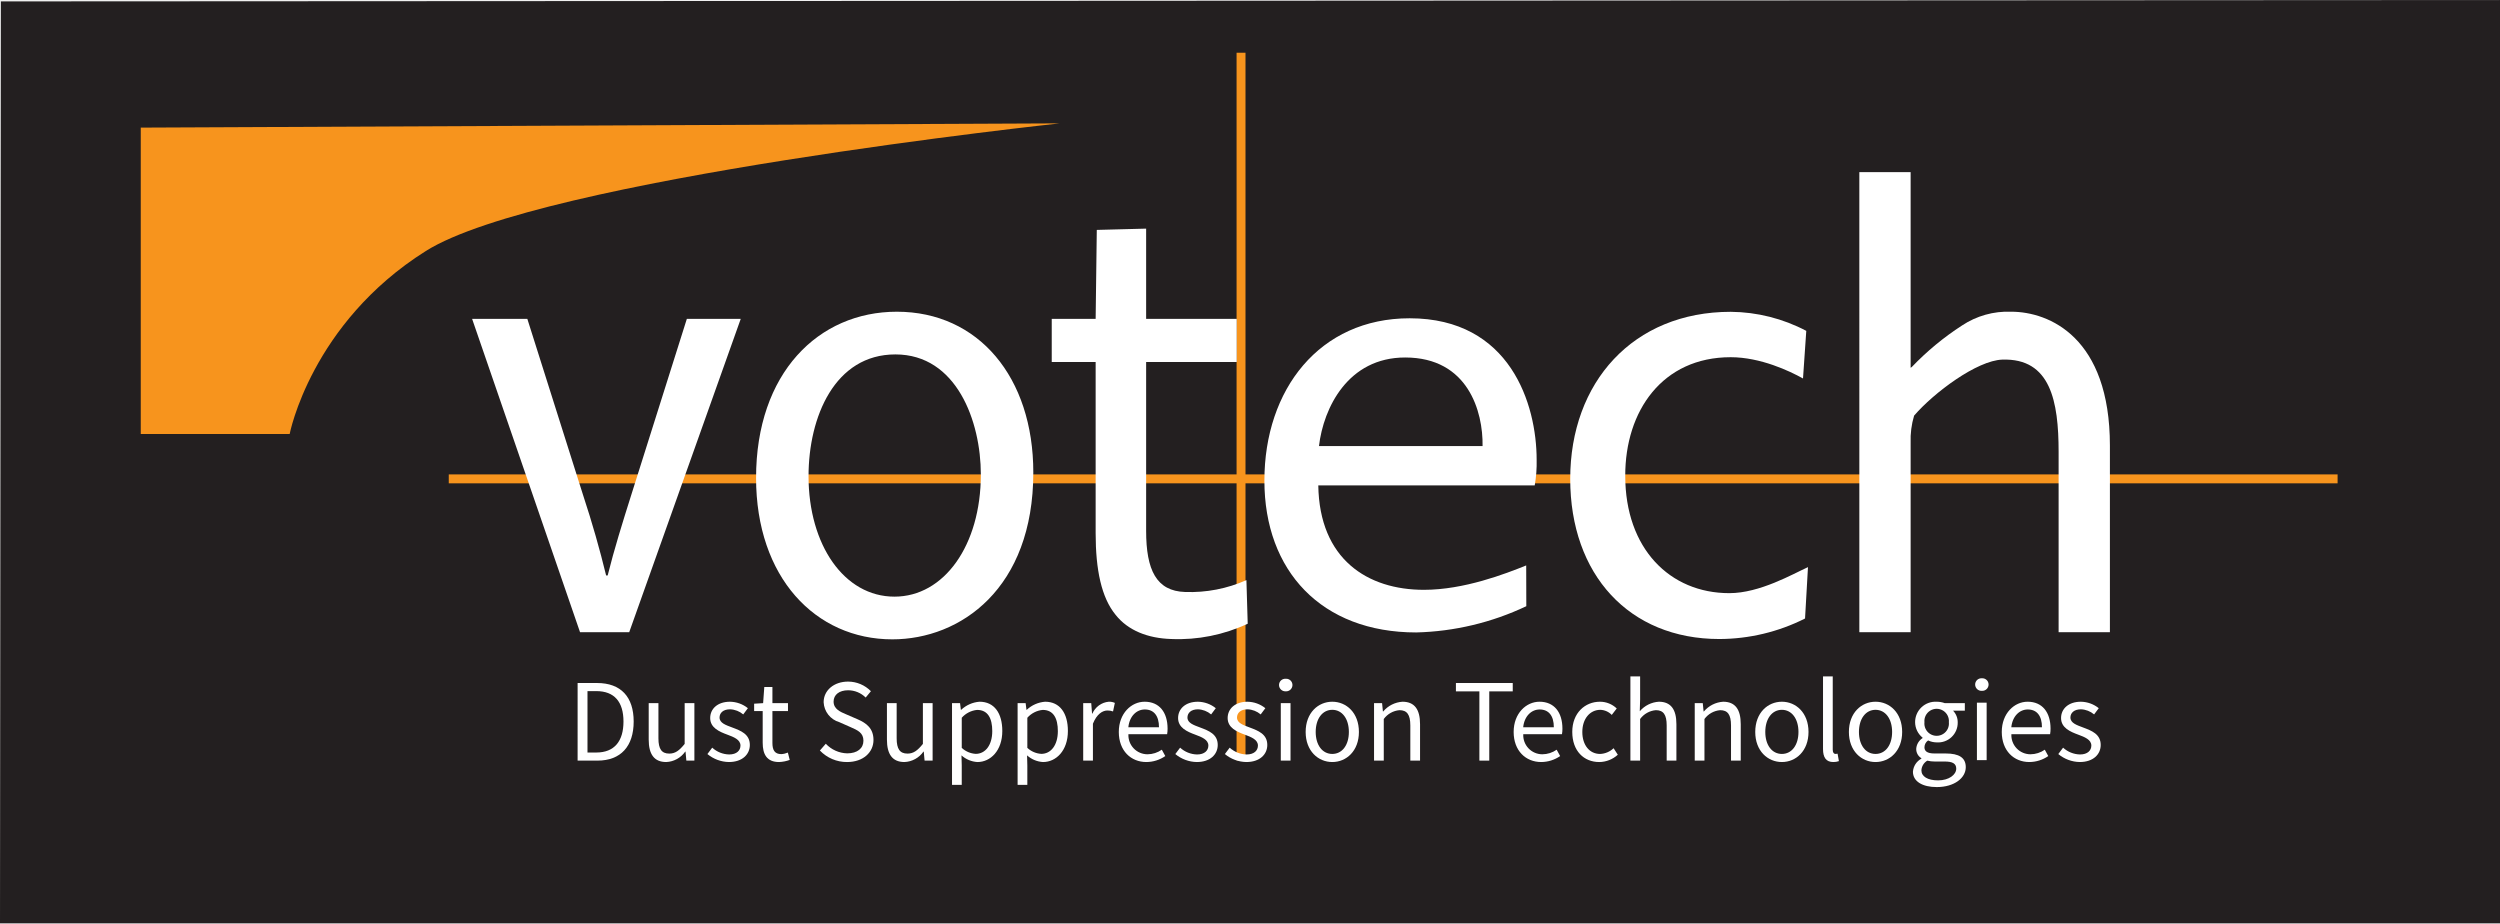
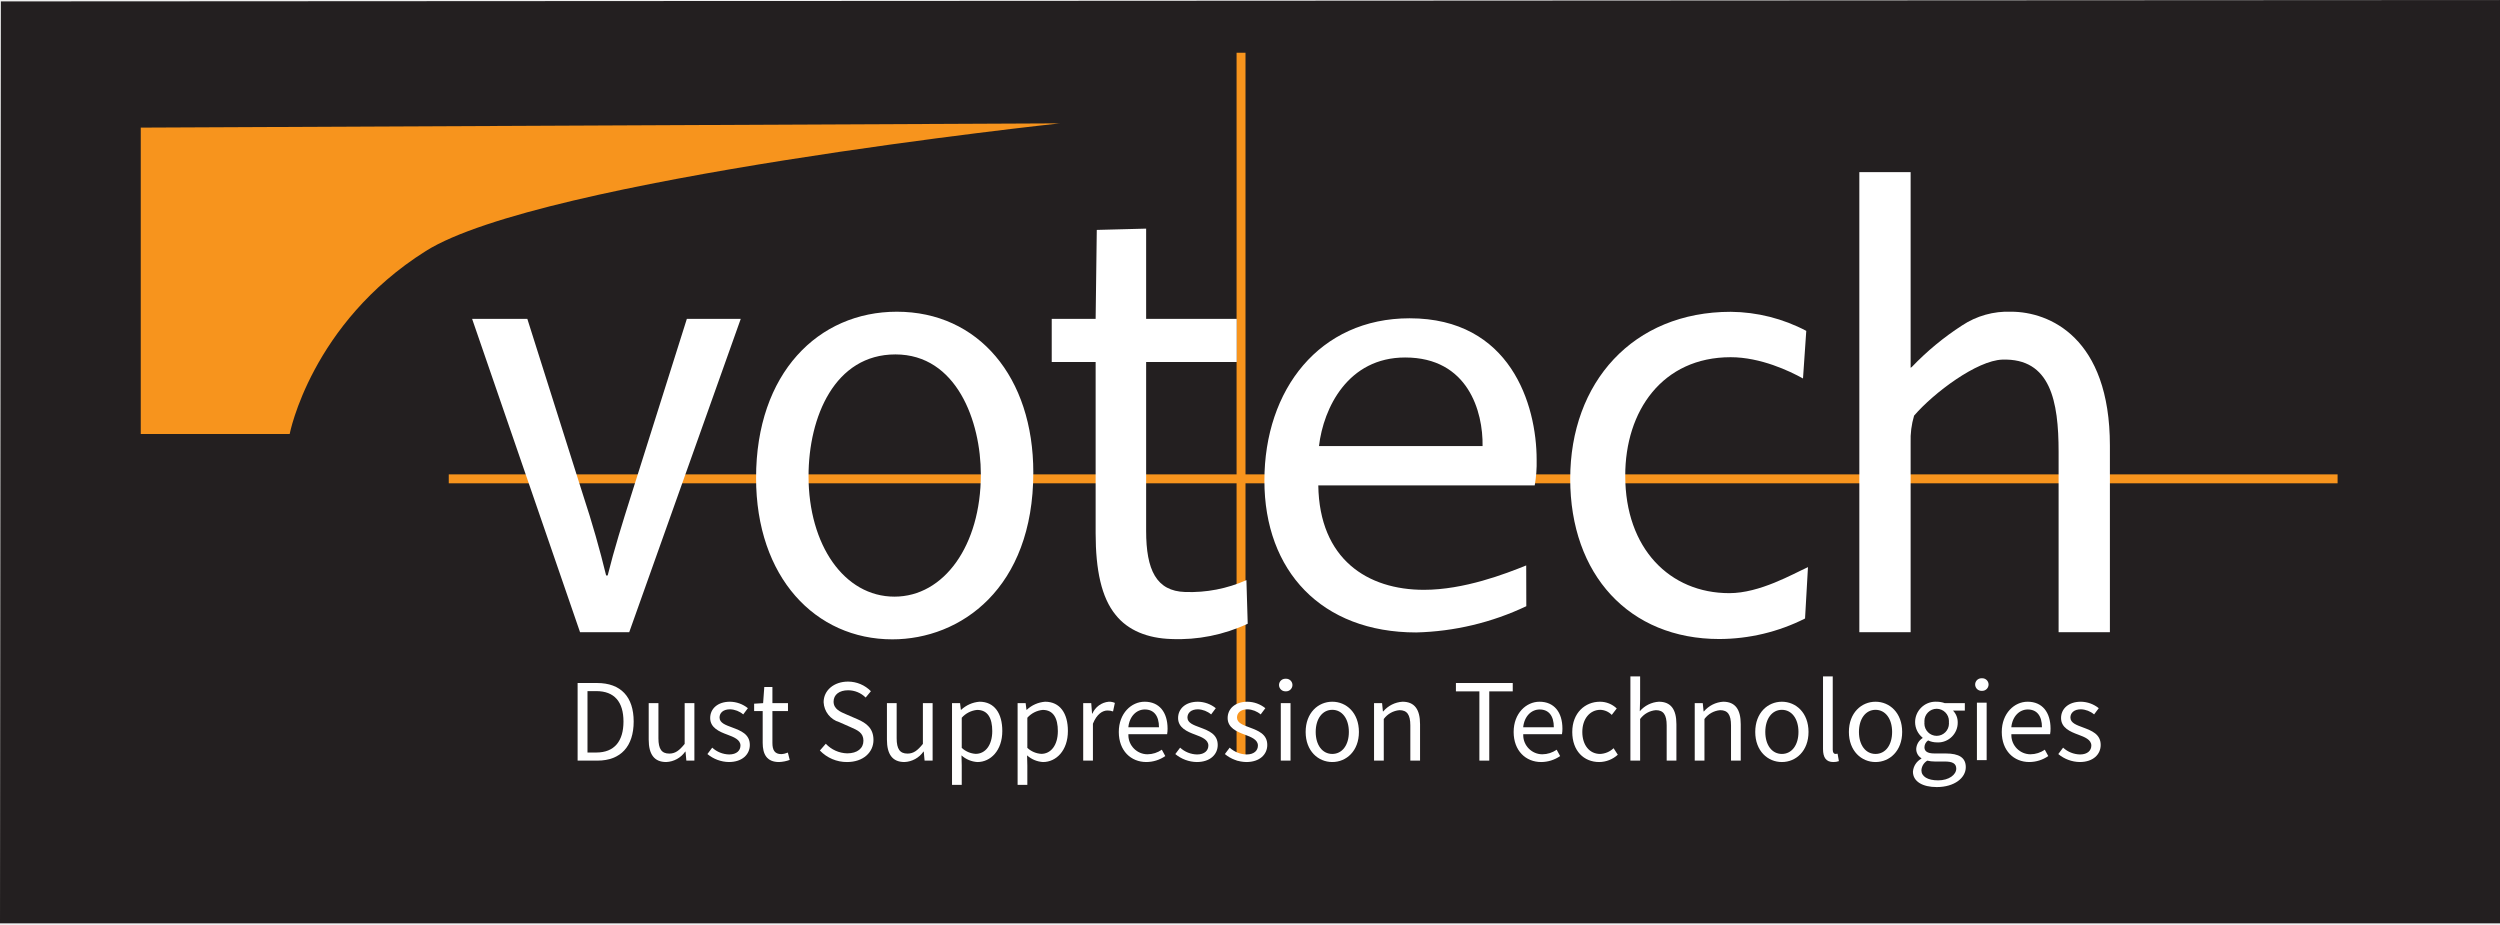
- <svg xmlns="http://www.w3.org/2000/svg" xmlns:xlink="http://www.w3.org/1999/xlink" height="147.735" viewBox="0 0 400 147.735" width="400">
-   <symbol id="a" viewBox="0 0 1.429 113.21">
-     <path d="m0 0h1.429v113.21h-1.429z" fill="#f7941d" />
-   </symbol>
-   <symbol id="b" viewBox="0 0 7.309 9.423">
-     <path d="m0 5.827v-5.827h1.556v5.626c0 1.713.517 2.446 1.735 2.446.94 0 1.592-.467 2.462-1.55v-6.522h1.556v9.196h-1.285l-.131-1.44h-.052a3.904 3.904 0 0 1 -3.033 1.667c-1.938 0-2.808-1.25-2.808-3.596" fill="#fff" />
-   </symbol>
-   <symbol id="c" viewBox="0 0 6.786 9.65">
-     <path d="m0 8.374.769-1.024a4.142 4.142 0 0 0 2.714 1.089c1.207 0 1.807-.643 1.807-1.428 0-.946-1.085-1.365-2.103-1.743-1.288-.471-2.742-1.105-2.742-2.656 0-1.472 1.179-2.611 3.172-2.611a4.662 4.662 0 0 1 2.859 1.034l-.744.997a3.461 3.461 0 0 0 -2.097-.819c-1.158 0-1.693.618-1.693 1.319 0 .874 1 1.207 2.042 1.595 1.326.5 2.804 1.04 2.804 2.79 0 1.492-1.184 2.733-3.355 2.733a5.52 5.52 0 0 1 -3.431-1.276" fill="#fff" />
-   </symbol>
-   <symbol id="d" viewBox="0 0 7.804 9.65">
-     <path d="m0 4.837c0-2.993 2.018-4.837 4.134-4.837 2.346 0 3.67 1.685 3.67 4.316a4.872 4.872 0 0 1 -.073.883h-6.193a3.057 3.057 0 0 0 3.056 3.211 4.024 4.024 0 0 0 2.289-.734l.557 1.02a5.403 5.403 0 0 1 -3.037.954c-2.451 0-4.403-1.792-4.403-4.813m6.429-.753c0-1.843-.829-2.845-2.267-2.845-1.293 0-2.448 1.038-2.637 2.845z" fill="#fff" />
-   </symbol>
-   <symbol id="e" viewBox="0 0 2.149 13.097">
-     <path d="m0 1.005a1.001 1.001 0 0 1 1.075-1.005 1.001 1.001 0 0 1 1.075 1.005 1.015 1.015 0 0 1 -1.075 1.006 1.015 1.015 0 0 1 -1.075-1.006m.284 2.896h1.556v9.196h-1.556z" fill="#fff" />
-   </symbol>
-   <symbol id="f" viewBox="0 0 8.523 9.65">
-     <path d="m0 4.837c0-3.069 2.007-4.837 4.261-4.837s4.261 1.769 4.261 4.837c0 3.044-2.007 4.813-4.261 4.813s-4.261-1.768-4.261-4.813m6.915 0c0-2.107-1.072-3.542-2.654-3.542s-2.654 1.435-2.654 3.542 1.072 3.517 2.654 3.517 2.654-1.41 2.654-3.517" fill="#fff" />
-   </symbol>
-   <symbol id="g" viewBox="0 0 7.361 9.423">
-     <path d="m0 .228h1.286l.131 1.326h.052a4.389 4.389 0 0 1 3.084-1.553c1.938 0 2.808 1.25 2.808 3.596v5.827h-1.556v-5.626c0-1.713-.519-2.446-1.735-2.446a3.487 3.487 0 0 0 -2.514 1.412v6.66h-1.556z" fill="#fff" />
-   </symbol>
-   <path d="m400 0-399.859.225-.141 147.51h400z" fill="#231f20" />
-   <use height="113.21" transform="matrix(0 -1 2.6695 0 71.80113 77.32906)" width="1.429" xlink:href="#a" />
-   <use height="113.21" transform="translate(197.8521 8.43922)" width="1.429" xlink:href="#a" />
-   <g fill="#fff">
-     <path d="m84.371 51.015 8.895 28.112c1.528 4.647 2.702 8.787 3.714 12.949h.246c1.038-4.163 2.338-8.335 3.796-12.949l8.874-28.112h8.624l-17.846 50.139h-7.867l-17.271-50.139z" />
-     <path d="m165.33 75.603c0 18.569-11.653 26.692-22.555 26.692-12.302 0-21.804-9.911-21.804-25.829 0-16.78 9.979-26.591 22.524-26.591 13.039 0 21.835 10.456 21.835 25.728m-35.964.583c0 10.999 5.7 19.277 13.749 19.277 7.909 0 13.82-8.169 13.82-19.549 0-8.482-3.866-19.207-13.671-19.207-9.688 0-13.898 9.973-13.898 19.479" />
-     <path d="m183.382 36.58v14.435h14.493v6.907h-14.493v27.022c0 6.246 1.629 9.632 6.238 9.775a22.181 22.181 0 0 0 9.807-1.899l.206 6.975a26.211 26.211 0 0 1 -12.226 2.447c-3.788-.113-6.94-1.382-8.903-3.86-2.272-2.766-3.201-7.188-3.201-13.079v-27.381h-7.025v-6.907h7.025l.183-14.229z" />
-     <path d="m210.927 77.664c.177 11.831 7.882 16.708 16.9 16.708 6.426 0 13.046-2.563 16.365-3.904l.018 6.524a43.631 43.631 0 0 1 -17.607 4.2c-15.174 0-24.299-9.852-24.299-24.291 0-14.586 8.816-25.976 23.236-25.976 16.111 0 20.323 13.775 20.323 22.635a20.845 20.845 0 0 1 -.307 4.103zm26.285-6.296c.09-5.515-2.316-14.169-12.387-14.169-9.168 0-13.072 8.077-13.789 14.169z" />
-     <path d="m288.807 98.961a30.632 30.632 0 0 1 -13.715 3.282c-14.418 0-23.857-10.29-23.857-25.62 0-15.455 10.051-26.733 25.686-26.733a26.396 26.396 0 0 1 12.084 3.048l-.524 7.619c-2.13-1.189-6.793-3.404-11.576-3.404-10.906 0-16.888 8.575-16.866 18.989 0 11.618 7.121 18.763 16.654 18.763 4.871 0 10.126-3.05 12.583-4.165z" />
-     <path d="m297.494 27.543h8.207v31.302l.188-.126a44.552 44.552 0 0 1 8.033-6.641 13.269 13.269 0 0 1 7.855-2.204c6.115 0 15.808 4.12 15.808 21.421v29.859h-8.207v-28.862c0-8.095-1.291-15.008-9.006-14.754-4.055.134-10.943 5.282-14.117 8.966a13.502 13.502 0 0 0 -.553 4.345v30.305h-8.207z" />
-     <path d="m92.418 109.282h3.106c3.818 0 5.864 2.219 5.864 6.164 0 3.944-2.047 6.253-5.795 6.253h-3.176zm2.989 11.121c2.902 0 4.35-1.819 4.35-4.957 0-3.139-1.448-4.868-4.35-4.868h-1.409v9.826z" />
+ <svg xmlns="http://www.w3.org/2000/svg" clip-rule="evenodd" fill-rule="evenodd" stroke-linejoin="round" stroke-miterlimit="2" viewBox="0 0 500 185">
+   <g fill-rule="nonzero">
+     <path d="m400 0-399.859.225-.141 147.51h400z" fill="#231f20" transform="scale(1.25)" />
+     <path d="m0 0h1.429v113.21h-1.429z" fill="#f7941d" transform="matrix(0 -1.25 3.33687 0 89.7513 96.6612)" />
+     <path d="m247.315 10.549h1.786v141.512h-1.786z" fill="#f7941d" stroke-width="1.25" />
+     <g fill="#fff">
+       <g transform="scale(1.25)">
+         <path d="m84.371 51.015 8.895 28.112c1.528 4.647 2.702 8.787 3.714 12.949h.247c1.038-4.163 2.338-8.335 3.796-12.949l8.874-28.112h8.624l-17.846 50.139h-7.867l-17.271-50.139z" />
+         <path d="m165.33 75.603c0 18.568-11.653 26.692-22.555 26.692-12.302 0-21.804-9.911-21.804-25.829 0-16.78 9.979-26.591 22.524-26.591 13.04 0 21.835 10.455 21.835 25.728m-35.964.582c0 10.999 5.701 19.278 13.749 19.278 7.909 0 13.82-8.169 13.82-19.549 0-8.482-3.866-19.207-13.67-19.207-9.688 0-13.899 9.972-13.899 19.478" />
+         <path d="m183.382 36.58v14.435h14.493v6.907h-14.493v27.023c0 6.246 1.629 9.632 6.238 9.775 3.37.121 6.725-.529 9.807-1.899l.206 6.975c-3.819 1.787-8.014 2.627-12.226 2.447-3.789-.113-6.941-1.382-8.904-3.86-2.272-2.766-3.201-7.189-3.201-13.08v-27.381h-7.025v-6.907h7.025l.183-14.228z" />
+         <path d="m210.927 77.664c.177 11.831 7.882 16.708 16.9 16.708 6.426 0 13.046-2.562 16.366-3.903l.017 6.524c-5.511 2.615-11.509 4.046-17.607 4.199-15.174 0-24.299-9.852-24.299-24.29 0-14.586 8.816-25.976 23.236-25.976 16.111 0 20.323 13.775 20.323 22.635.034 1.374-.069 2.749-.306 4.103zm26.285-6.296c.09-5.516-2.316-14.17-12.387-14.17-9.168 0-13.071 8.078-13.788 14.17z" />
+         <path d="m288.807 98.961c-4.254 2.145-8.951 3.269-13.716 3.282-14.418 0-23.857-10.29-23.857-25.62 0-15.454 10.051-26.733 25.686-26.733 4.213.037 8.357 1.082 12.084 3.048l-.524 7.619c-2.13-1.189-6.793-3.404-11.576-3.404-10.906 0-16.888 8.575-16.865 18.989 0 11.618 7.121 18.763 16.653 18.763 4.872 0 10.127-3.05 12.583-4.165z" />
+         <path d="m297.494 27.543h8.207v31.302l.188-.126c2.408-2.52 5.104-4.749 8.032-6.641 2.322-1.541 5.071-2.312 7.855-2.204 6.115 0 15.808 4.121 15.808 21.422v29.858h-8.207v-28.862c0-8.095-1.291-15.008-9.006-14.753-4.055.133-10.942 5.282-14.117 8.965-.42 1.409-.606 2.877-.553 4.346v30.304h-8.207z" />
+         <path d="m92.418 109.282h3.106c3.818 0 5.864 2.219 5.864 6.164 0 3.944-2.046 6.253-5.795 6.253h-3.175zm2.988 11.121c2.903 0 4.351-1.819 4.351-4.957 0-3.139-1.448-4.868-4.351-4.868h-1.408v9.825z" />
+       </g>
+       <path d="m0 5.827v-5.827h1.556v5.626c0 1.712.518 2.446 1.735 2.446.941 0 1.592-.467 2.462-1.55v-6.522h1.556v9.196h-1.285l-.131-1.44h-.052c-.696.997-1.819 1.614-3.033 1.667-1.938 0-2.808-1.25-2.808-3.596" transform="matrix(1.25 0 0 1.25 129.741 140.628)" />
+       <path d="m0 8.374.769-1.025c.742.681 1.707 1.068 2.714 1.089 1.207 0 1.806-.643 1.806-1.428 0-.946-1.085-1.365-2.102-1.743-1.289-.471-2.743-1.105-2.743-2.656 0-1.472 1.179-2.611 3.172-2.611 1.042.015 2.049.379 2.86 1.034l-.745.997c-.588-.499-1.326-.787-2.097-.819-1.158 0-1.693.618-1.693 1.319 0 .875.999 1.208 2.041 1.595 1.326.501 2.804 1.04 2.804 2.791 0 1.491-1.184 2.733-3.355 2.733-1.255-.023-2.466-.473-3.431-1.276" transform="matrix(1.25 0 0 1.25 141.482 140.344)" />
+       <path d="m122.03 118.856v-5.085h-1.369v-1.179l1.438-.089.187-2.58h1.3v2.58h2.491v1.268h-2.491v5.112c0 1.124.362 1.775 1.422 1.775.361-.02.716-.104 1.048-.247l.3 1.174c-.547.203-1.123.318-1.706.341-1.957 0-2.62-1.241-2.62-3.07" transform="scale(1.25)" />
+       <path d="m131.182 120.082.945-1.084c.888.952 2.124 1.507 3.425 1.539 1.63 0 2.596-.812 2.596-2.018 0-1.269-.899-1.673-2.071-2.184l-1.783-.787c-1.432-.418-2.447-1.707-2.515-3.197 0-1.897 1.653-3.296 3.909-3.296 1.375.001 2.693.556 3.656 1.538l-.838 1.015c-.747-.747-1.762-1.166-2.818-1.164-1.392 0-2.315.702-2.315 1.813 0 1.196 1.083 1.643 2.055 2.055l1.77.765c1.437.618 2.558 1.474 2.558 3.32 0 1.962-1.621 3.529-4.232 3.529-1.639.01-3.211-.658-4.343-1.844" transform="scale(1.25)" />
+       <path d="m152.323 112.503h1.285l.131 1.061h.052c.803-.75 1.837-1.204 2.931-1.289 2.377 0 3.647 1.845 3.647 4.687 0 3.134-1.882 4.964-3.983 4.964-.946-.056-1.845-.432-2.549-1.066l.042 1.606v3.113h-1.556zm6.438 4.472c0-2.029-.693-3.39-2.424-3.39-.948.094-1.826.542-2.458 1.255v4.82c.612.57 1.404.908 2.238.957 1.522 0 2.644-1.371 2.644-3.642" transform="scale(1.25)" />
+       <path d="m162.817 112.503h1.286l.131 1.061h.052c.802-.75 1.836-1.204 2.931-1.289 2.377 0 3.647 1.845 3.647 4.687 0 3.134-1.882 4.964-3.983 4.964-.946-.056-1.845-.432-2.549-1.066l.042 1.606v3.113h-1.557zm6.439 4.472c0-2.029-.694-3.39-2.424-3.39-.948.094-1.827.542-2.458 1.255v4.82c.612.57 1.404.908 2.238.957 1.522 0 2.644-1.371 2.644-3.642" transform="scale(1.25)" />
+       <path d="m173.312 112.503h1.286l.131 1.675h.052c.457-1.064 1.462-1.795 2.614-1.903.338-.015.675.05.983.19l-.291 1.365c-.287-.103-.589-.154-.892-.151-.777 0-1.705.559-2.327 2.115v5.905h-1.556z" transform="scale(1.25)" />
+       <path d="m0 4.837c0-2.993 2.018-4.837 4.134-4.837 2.346 0 3.67 1.685 3.67 4.316.003.296-.022.592-.073.883h-6.193c-.002.051-.004.103-.004.154 0 1.677 1.381 3.057 3.058 3.057h.002c.82-.006 1.619-.262 2.289-.734l.557 1.02c-.894.616-1.952.948-3.037.954-2.451 0-4.403-1.792-4.403-4.813m6.429-.752c0-1.843-.829-2.845-2.267-2.845-1.292 0-2.448 1.038-2.637 2.845z" transform="matrix(1.25 0 0 1.25 223.76 140.344)" />
+       <path d="m0 1.005c0-.002 0-.005 0-.007 0-.549.452-1.001 1.001-1.001.024 0 .049.001.074.003.024-.002.049-.003.074-.003.549 0 1 .452 1 1.001v.007c-.004.554-.461 1.008-1.015 1.008-.02 0-.039-.001-.059-.002-.02.001-.04.002-.06.002-.554 0-1.011-.454-1.015-1.008m.284 2.896h1.557v9.196h-1.557z" transform="matrix(1.25 0 0 1.25 255.804 135.752)" />
+       <path d="m0 4.837c0-3.068 2.007-4.837 4.261-4.837s4.262 1.769 4.262 4.837c0 3.045-2.008 4.813-4.262 4.813s-4.261-1.768-4.261-4.813m6.915 0c0-2.107-1.072-3.541-2.654-3.541-1.581 0-2.653 1.434-2.653 3.541 0 2.108 1.072 3.517 2.653 3.517 1.582 0 2.654-1.41 2.654-3.517" transform="matrix(1.25 0 0 1.25 261.13 140.344)" />
+       <path d="m0 .228h1.286l.131 1.325h.052c.773-.917 1.888-1.479 3.085-1.553 1.937 0 2.807 1.25 2.807 3.596v5.827h-1.555v-5.626c0-1.713-.519-2.446-1.735-2.446-1.002.086-1.92.601-2.515 1.413v6.659h-1.556z" transform="matrix(1.25 0 0 1.25 274.809 140.344)" />
+       <path d="m236.702 110.62h-3.756v-1.338h9.093v1.338h-3.757v11.079h-1.58z" transform="scale(1.25)" />
+       <path d="m251.562 117.113c0-3.069 2.073-4.837 4.425-4.837 1.002-.003 1.968.384 2.69 1.079l-.796 1.029c-.48-.497-1.135-.789-1.825-.813-1.665 0-2.886 1.435-2.886 3.542s1.153 3.517 2.844 3.517c.807-.032 1.576-.357 2.159-.916l.675 1.042c-.813.743-1.872 1.159-2.973 1.17-2.447 0-4.313-1.769-4.313-4.813" transform="scale(1.25)" />
+       <path d="m260.864 108.221h1.556v3.686l-.056 1.89c.77-.899 1.872-1.448 3.053-1.522 1.938 0 2.808 1.251 2.808 3.597v5.827h-1.556v-5.626c0-1.713-.518-2.446-1.735-2.446-1.002.086-1.919.602-2.514 1.413v6.658h-1.556z" transform="scale(1.25)" />
+       <path d="m291.683 119.852v-11.631h1.556v11.744c0 .476.207.665.434.665.115.002.229-.01.341-.037l.21 1.188c-.287.102-.59.151-.895.145-1.166 0-1.646-.744-1.646-2.074" transform="scale(1.25)" />
+       <path d="m306.07 123.466c.066-.877.575-1.662 1.349-2.08v-.075c-.526-.317-.841-.895-.823-1.508.047-.697.423-1.331 1.012-1.707v-.075c-.747-.603-1.185-1.51-1.191-2.469 0-.006 0-.011 0-.017 0-1.791 1.474-3.265 3.265-3.265.062 0 .124.002.186.005.443-.001.882.076 1.298.228h3.208v1.197h-1.888c.491.507.76 1.188.749 1.893v.053c0 1.725-1.419 3.144-3.143 3.144-.075 0-.15-.003-.224-.008-.474-.004-.942-.11-1.371-.312-.36.245-.578.651-.586 1.086 0 .584.379.999 1.612.999h1.789c2.138 0 3.214.67 3.214 2.195 0 1.709-1.809 3.181-4.65 3.181-2.253 0-3.806-.882-3.806-2.465m6.931-.483c0-.85-.646-1.141-1.853-1.141h-1.587c-.402 0-.803-.046-1.195-.137-.55.325-.903.904-.939 1.542 0 .988.996 1.611 2.668 1.611 1.752 0 2.906-.914 2.906-1.875m-1.179-7.431c.006-.062.008-.123.008-.185 0-1.077-.886-1.963-1.963-1.963-1.076 0-1.963.886-1.963 1.963 0 .062.003.123.009.185-.008.072-.012.145-.012.218 0 1.078.888 1.966 1.966 1.966 1.079 0 1.967-.888 1.967-1.966 0-.073-.004-.146-.012-.218" transform="scale(1.25)" />
+     </g>
+     <path d="m22.521 20.419v49.016h23.827s3.404-17.7 21.785-29.274c18.381-11.573 101.436-20.423 101.436-20.423z" fill="#f7941d" transform="scale(1.25)" />
+     <path d="m0 5.827v-5.827h1.556v5.626c0 1.712.518 2.446 1.735 2.446.941 0 1.592-.467 2.462-1.55v-6.522h1.556v9.196h-1.285l-.131-1.44h-.052c-.696.997-1.819 1.614-3.033 1.667-1.938 0-2.808-1.25-2.808-3.596" fill="#fff" transform="matrix(1.25 0 0 1.25 177.387 140.628)" />
+     <path d="m0 8.374.769-1.025c.742.681 1.707 1.068 2.714 1.089 1.207 0 1.806-.643 1.806-1.428 0-.946-1.085-1.365-2.102-1.743-1.289-.471-2.743-1.105-2.743-2.656 0-1.472 1.179-2.611 3.172-2.611 1.042.015 2.049.379 2.86 1.034l-.745.997c-.588-.499-1.326-.787-2.097-.819-1.158 0-1.693.618-1.693 1.319 0 .875.999 1.208 2.041 1.595 1.326.501 2.804 1.04 2.804 2.791 0 1.491-1.184 2.733-3.355 2.733-1.255-.023-2.466-.473-3.431-1.276" fill="#fff" transform="matrix(1.25 0 0 1.25 244.973 140.345)" />
+     <path d="m0 8.374.769-1.025c.742.681 1.707 1.068 2.714 1.089 1.207 0 1.806-.643 1.806-1.428 0-.946-1.085-1.365-2.102-1.743-1.289-.471-2.743-1.105-2.743-2.656 0-1.472 1.179-2.611 3.172-2.611 1.042.015 2.049.379 2.86 1.034l-.745.997c-.588-.499-1.326-.787-2.097-.819-1.158 0-1.693.618-1.693 1.319 0 .875.999 1.208 2.041 1.595 1.326.501 2.804 1.04 2.804 2.791 0 1.491-1.184 2.733-3.355 2.733-1.255-.023-2.466-.473-3.431-1.276" fill="#fff" transform="matrix(1.25 0 0 1.25 235.062 140.345)" />
+     <path d="m0 8.374.769-1.025c.742.681 1.707 1.068 2.714 1.089 1.207 0 1.806-.643 1.806-1.428 0-.946-1.085-1.365-2.102-1.743-1.289-.471-2.743-1.105-2.743-2.656 0-1.472 1.179-2.611 3.172-2.611 1.042.015 2.049.379 2.86 1.034l-.745.997c-.588-.499-1.326-.787-2.097-.819-1.158 0-1.693.618-1.693 1.319 0 .875.999 1.208 2.041 1.595 1.326.501 2.804 1.04 2.804 2.791 0 1.491-1.184 2.733-3.355 2.733-1.255-.023-2.466-.473-3.431-1.276" fill="#fff" transform="matrix(1.25 0 0 1.25 411.656 140.344)" />
+     <path d="m0 4.837c0-2.993 2.018-4.837 4.134-4.837 2.346 0 3.67 1.685 3.67 4.316.003.296-.022.592-.073.883h-6.193c-.002.051-.004.103-.004.154 0 1.677 1.381 3.057 3.058 3.057h.002c.82-.006 1.619-.262 2.289-.734l.557 1.02c-.894.616-1.952.948-3.037.954-2.451 0-4.403-1.792-4.403-4.813m6.429-.752c0-1.843-.829-2.845-2.267-2.845-1.292 0-2.448 1.038-2.637 2.845z" fill="#fff" transform="matrix(1.25 0 0 1.25 302.73 140.345)" />
+     <path d="m0 4.837c0-2.993 2.018-4.837 4.134-4.837 2.346 0 3.67 1.685 3.67 4.316.003.296-.022.592-.073.883h-6.193c-.002.051-.004.103-.004.154 0 1.677 1.381 3.057 3.058 3.057h.002c.82-.006 1.619-.262 2.289-.734l.557 1.02c-.894.616-1.952.948-3.037.954-2.451 0-4.403-1.792-4.403-4.813m6.429-.752c0-1.843-.829-2.845-2.267-2.845-1.292 0-2.448 1.038-2.637 2.845z" fill="#fff" transform="matrix(1.25 0 0 1.25 400.355 140.344)" />
+     <path d="m0 4.837c0-3.068 2.007-4.837 4.261-4.837s4.262 1.769 4.262 4.837c0 3.045-2.008 4.813-4.262 4.813s-4.261-1.768-4.261-4.813m6.915 0c0-2.107-1.072-3.541-2.654-3.541-1.581 0-2.653 1.434-2.653 3.541 0 2.108 1.072 3.517 2.653 3.517 1.582 0 2.654-1.41 2.654-3.517" fill="#fff" transform="matrix(1.25 0 0 1.25 351.049 140.345)" />
+     <path d="m0 4.837c0-3.068 2.007-4.837 4.261-4.837s4.262 1.769 4.262 4.837c0 3.045-2.008 4.813-4.262 4.813s-4.261-1.768-4.261-4.813m6.915 0c0-2.107-1.072-3.541-2.654-3.541-1.581 0-2.653 1.434-2.653 3.541 0 2.108 1.072 3.517 2.653 3.517 1.582 0 2.654-1.41 2.654-3.517" fill="#fff" transform="matrix(1.25 0 0 1.25 369.78 140.345)" />
+     <path d="m0 .228h1.286l.131 1.325h.052c.773-.917 1.888-1.479 3.085-1.553 1.937 0 2.807 1.25 2.807 3.596v5.827h-1.555v-5.626c0-1.713-.519-2.446-1.735-2.446-1.002.086-1.92.601-2.515 1.413v6.659h-1.556z" fill="#fff" transform="matrix(1.25 0 0 1.25 338.946 140.344)" />
+     <path d="m0 1.005c0-.002 0-.005 0-.007 0-.549.452-1.001 1.001-1.001.024 0 .049.001.074.003.024-.002.049-.003.074-.003.549 0 1 .452 1 1.001v.007c-.004.554-.461 1.008-1.015 1.008-.02 0-.039-.001-.059-.002-.02.001-.04.002-.06.002-.554 0-1.011-.454-1.015-1.008m.284 2.896h1.557v9.196h-1.557z" fill="#fff" transform="matrix(1.25 0 0 1.25 395.029 135.656)" />
  </g>
-   <use height="9.423" transform="translate(103.7926 112.5029)" width="7.309" xlink:href="#b" />
-   <use height="9.65" transform="translate(113.1858 112.2753)" width="6.786" xlink:href="#c" />
-   <path d="m122.03 118.856v-5.085h-1.368v-1.179l1.438-.089.187-2.58h1.3v2.58h2.491v1.268h-2.491v5.112c0 1.124.362 1.775 1.422 1.775a3.079 3.079 0 0 0 1.048-.247l.3 1.175a5.528 5.528 0 0 1 -1.706.34c-1.957 0-2.62-1.241-2.62-3.07" fill="#fff" />
-   <path d="m131.182 120.082.945-1.084a4.852 4.852 0 0 0 3.426 1.539c1.63 0 2.596-.812 2.596-2.018 0-1.268-.9-1.673-2.071-2.184l-1.783-.787a3.496 3.496 0 0 1 -2.514-3.197c0-1.896 1.653-3.296 3.909-3.296a5.125 5.125 0 0 1 3.656 1.538l-.838 1.015a3.972 3.972 0 0 0 -2.818-1.164c-1.392 0-2.315.703-2.315 1.813 0 1.196 1.083 1.644 2.055 2.055l1.769.765c1.437.618 2.559 1.474 2.559 3.32 0 1.962-1.621 3.529-4.232 3.529a5.951 5.951 0 0 1 -4.343-1.843" fill="#fff" />
-   <path d="m152.323 112.503h1.285l.131 1.061h.052a4.839 4.839 0 0 1 2.931-1.289c2.376 0 3.647 1.844 3.647 4.687 0 3.134-1.882 4.964-3.983 4.964a4.177 4.177 0 0 1 -2.549-1.066l.042 1.605v3.113h-1.556zm6.439 4.473c0-2.03-.694-3.391-2.424-3.391a3.782 3.782 0 0 0 -2.458 1.256v4.82a3.591 3.591 0 0 0 2.238.957c1.522 0 2.644-1.371 2.644-3.642" fill="#fff" />
-   <path d="m162.817 112.503h1.285l.131 1.061h.052a4.839 4.839 0 0 1 2.931-1.289c2.376 0 3.647 1.844 3.647 4.687 0 3.134-1.882 4.964-3.983 4.964a4.174 4.174 0 0 1 -2.549-1.066l.042 1.605v3.113h-1.556zm6.439 4.473c0-2.03-.694-3.391-2.424-3.391a3.782 3.782 0 0 0 -2.458 1.256v4.82a3.592 3.592 0 0 0 2.238.957c1.522 0 2.644-1.371 2.644-3.642" fill="#fff" />
-   <path d="m173.312 112.503h1.286l.131 1.675h.051a3.167 3.167 0 0 1 2.615-1.903 2.133 2.133 0 0 1 .982.19l-.291 1.365a2.565 2.565 0 0 0 -.892-.151c-.777 0-1.705.559-2.326 2.115v5.905h-1.556z" fill="#fff" />
-   <use height="9.65" transform="translate(179.0085 112.2755)" width="7.804" xlink:href="#d" />
-   <use height="13.097" transform="translate(204.6435 108.6019)" width="2.149" xlink:href="#e" />
-   <use height="9.65" transform="translate(208.9043 112.2755)" width="8.523" xlink:href="#f" />
-   <use height="9.423" transform="translate(219.8471 112.2754)" width="7.361" xlink:href="#g" />
-   <path d="m236.702 110.62h-3.756v-1.338h9.093v1.338h-3.757v11.079h-1.58z" fill="#fff" />
-   <path d="m251.562 117.113c0-3.069 2.073-4.837 4.425-4.837a3.863 3.863 0 0 1 2.69 1.08l-.796 1.029a2.661 2.661 0 0 0 -1.824-.813c-1.665 0-2.886 1.435-2.886 3.542s1.153 3.517 2.845 3.517a3.313 3.313 0 0 0 2.159-.916l.675 1.042a4.469 4.469 0 0 1 -2.973 1.169c-2.447 0-4.313-1.768-4.313-4.813" fill="#fff" />
-   <path d="m260.864 108.221h1.556v3.686l-.056 1.89a4.375 4.375 0 0 1 3.053-1.522c1.938 0 2.808 1.251 2.808 3.597v5.826h-1.556v-5.625c0-1.713-.518-2.446-1.735-2.446a3.487 3.487 0 0 0 -2.514 1.412v6.659h-1.556z" fill="#fff" />
-   <path d="m291.683 119.852v-11.631h1.556v11.744c0 .476.208.665.434.665a1.356 1.356 0 0 0 .341-.038l.211 1.188a2.519 2.519 0 0 1 -.896.145c-1.166 0-1.646-.744-1.646-2.074" fill="#fff" />
-   <path d="m306.07 123.466a2.582 2.582 0 0 1 1.349-2.079v-.076a1.703 1.703 0 0 1 -.823-1.508 2.203 2.203 0 0 1 1.012-1.706v-.076a3.198 3.198 0 0 1 -1.191-2.469 3.265 3.265 0 0 1 3.451-3.276 3.733 3.733 0 0 1 1.298.228h3.208v1.198h-1.888a2.656 2.656 0 0 1 .749 1.892 3.144 3.144 0 0 1 -3.367 3.189 3.27 3.27 0 0 1 -1.371-.312 1.344 1.344 0 0 0 -.586 1.087c0 .583.378.998 1.611.998h1.789c2.137 0 3.213.67 3.213 2.195 0 1.709-1.809 3.181-4.65 3.181-2.253 0-3.806-.882-3.806-2.465m6.931-.482c0-.85-.645-1.141-1.853-1.141h-1.587a5.253 5.253 0 0 1 -1.195-.137 1.917 1.917 0 0 0 -.939 1.542c0 .988.996 1.611 2.667 1.611 1.752 0 2.906-.914 2.906-1.875m-1.179-7.432a1.963 1.963 0 1 0 -3.909 0 1.966 1.966 0 1 0 3.909 0" fill="#fff" />
-   <path d="m22.521 20.419v49.016h23.827s3.404-17.7 21.785-29.273 101.436-20.423 101.436-20.423z" fill="#f7941d" />
-   <path d="m0 0h400v147.735h-400z" fill="none" />
-   <path d="m0 0h400v147.735h-400z" fill="none" />
-   <use height="9.423" transform="translate(141.9094 112.5029)" width="7.309" xlink:href="#b" />
-   <use height="9.65" transform="translate(195.9789 112.2759)" width="6.786" xlink:href="#c" />
-   <use height="9.65" transform="translate(188.0495 112.2759)" width="6.786" xlink:href="#c" />
-   <use height="9.65" transform="translate(329.3249 112.2753)" width="6.786" xlink:href="#c" />
-   <use height="9.65" transform="translate(242.1845 112.2759)" width="7.804" xlink:href="#d" />
-   <use height="9.65" transform="translate(320.284 112.2753)" width="7.804" xlink:href="#d" />
-   <use height="9.65" transform="translate(280.8394 112.2759)" width="8.523" xlink:href="#f" />
-   <use height="9.65" transform="translate(295.824 112.2759)" width="8.523" xlink:href="#f" />
-   <use height="9.423" transform="translate(271.1572 112.2754)" width="7.361" xlink:href="#g" />
-   <use height="13.097" transform="translate(316.0236 108.5248)" width="2.149" xlink:href="#e" />
</svg>
